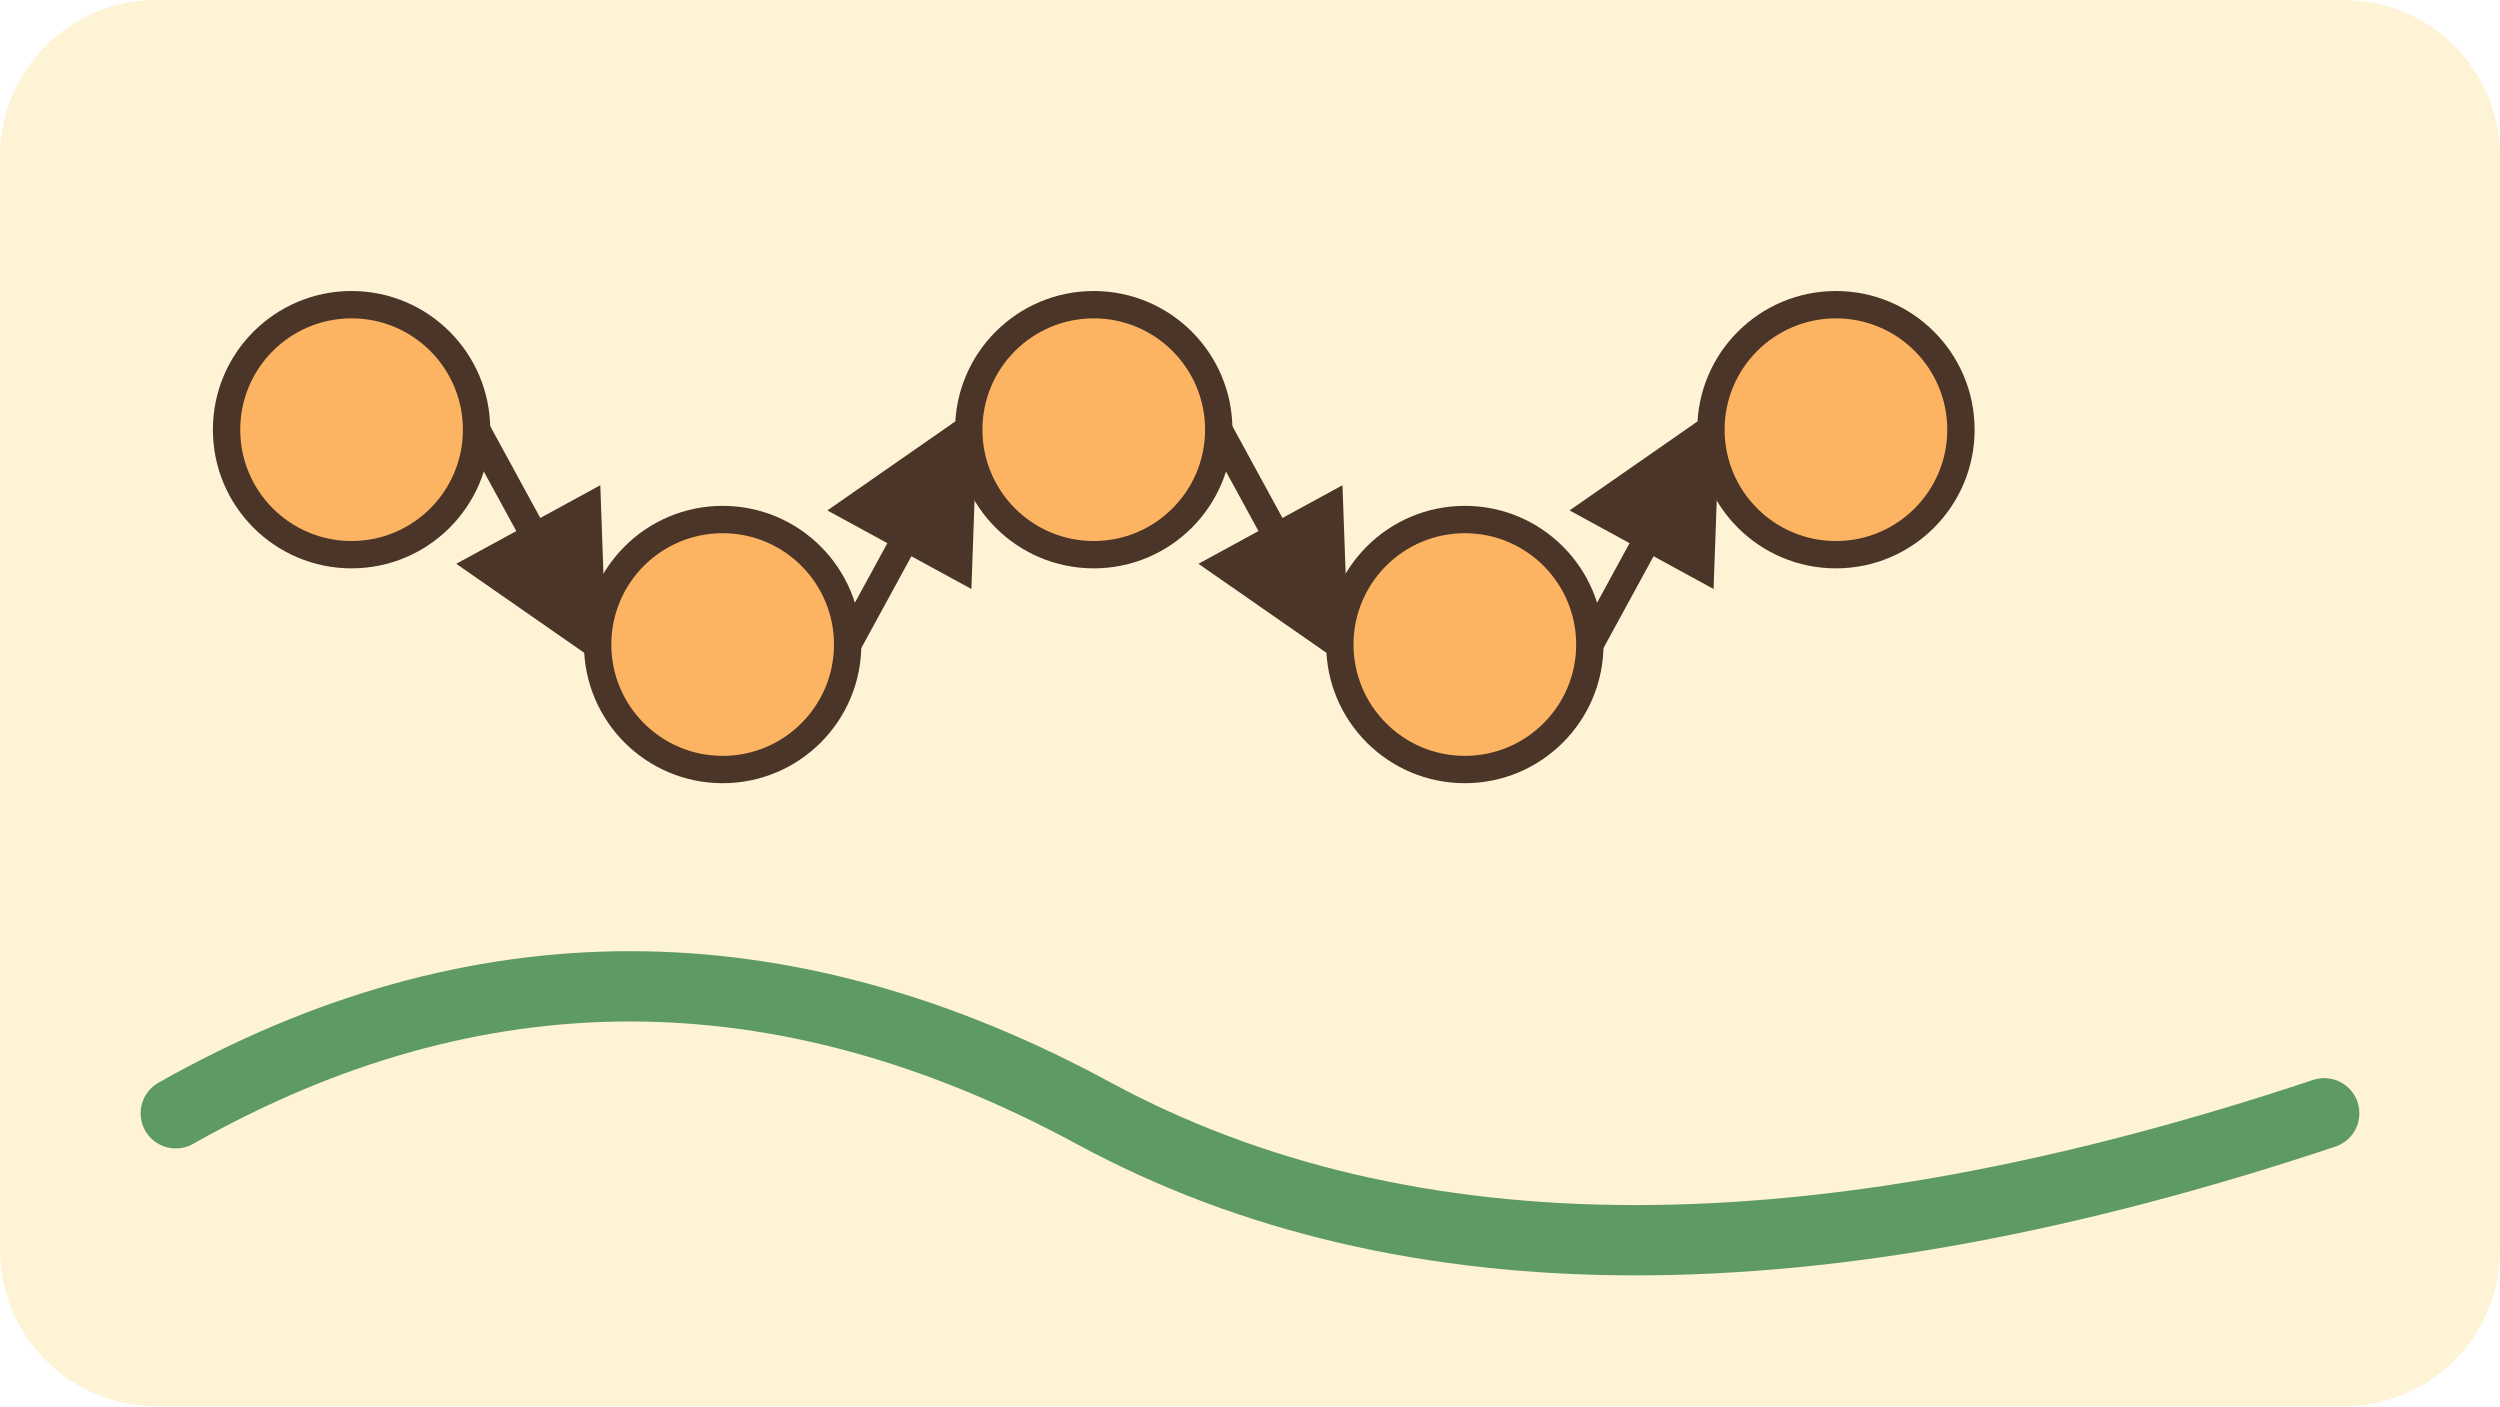
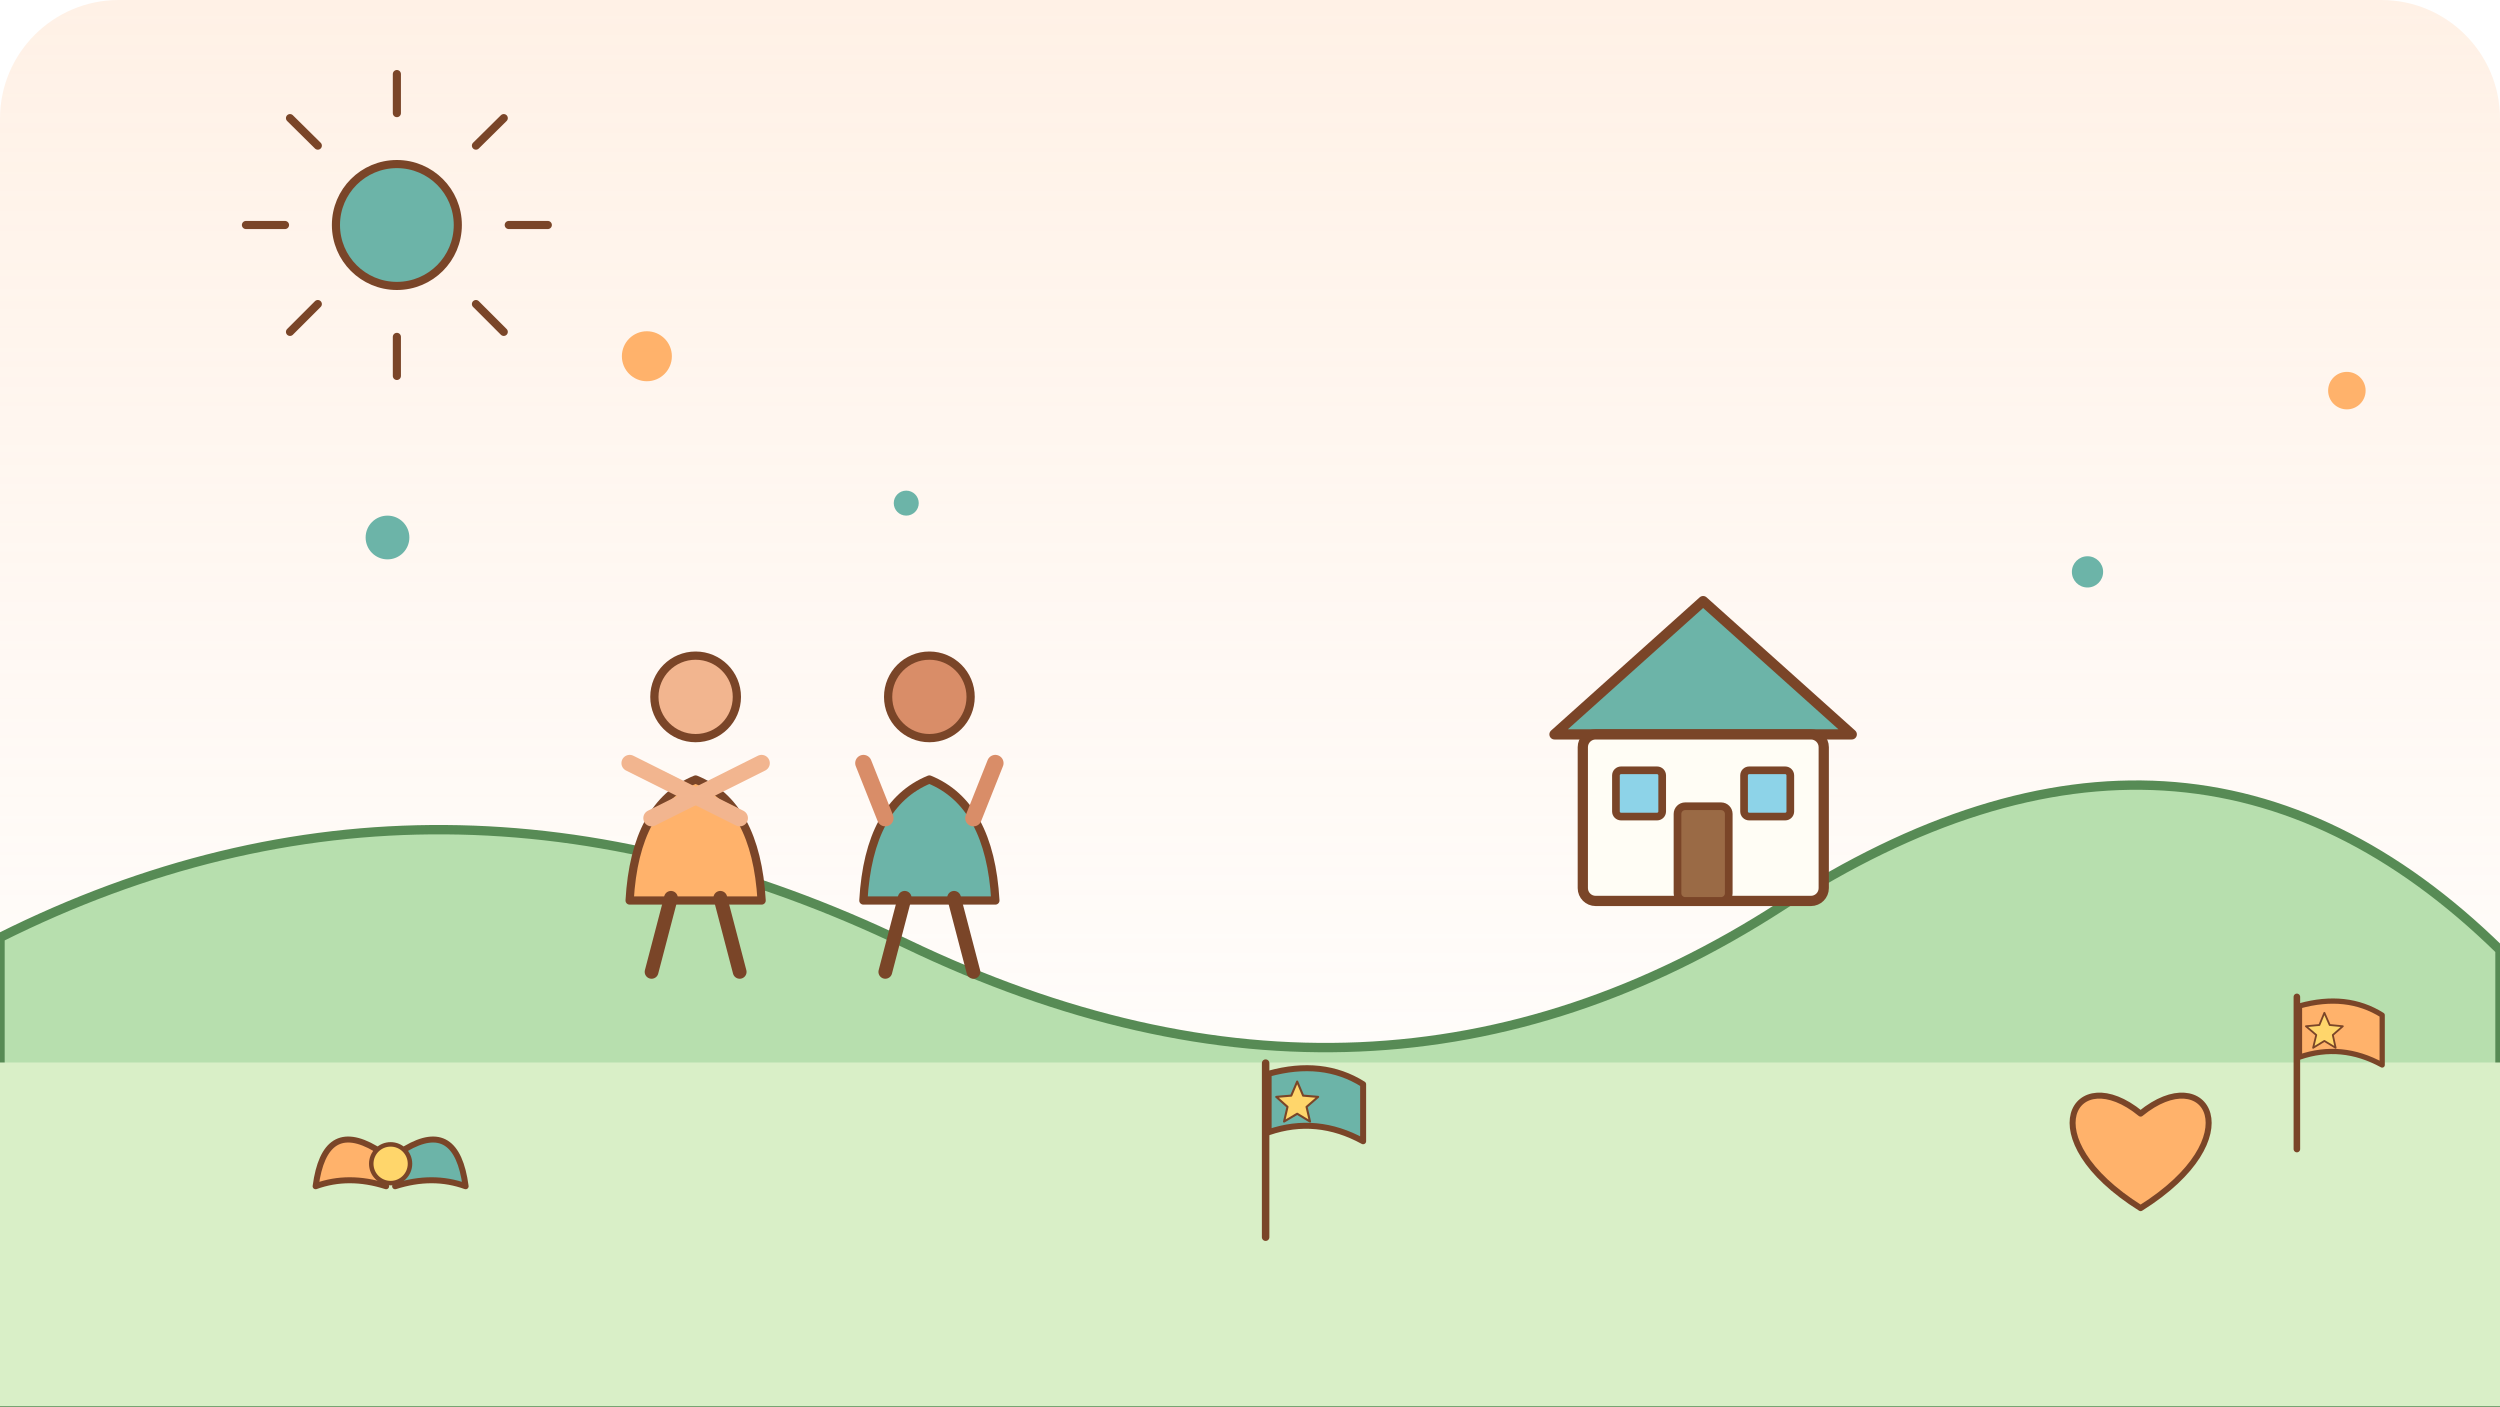
- <svg xmlns="http://www.w3.org/2000/svg" width="640" height="360" viewBox="0 0 640 360" role="img" aria-labelledby="title desc">
+ <svg xmlns="http://www.w3.org/2000/svg" width="800" height="450" viewBox="0 0 800 450" role="img" aria-labelledby="title desc">
  <defs>
-     <marker id="a" markerWidth="8" markerHeight="8" refX="5" refY="3" orient="auto">
-       <path d="M0,0 L0,6 L6,3 z" fill="#4A3528" />
-     </marker>
+     <linearGradient id="sky" x1="0" y1="0" x2="0" y2="1">
+       <stop offset="0" stop-color="#FFF1E6" />
+       <stop offset="1" stop-color="#FFFFFF" stop-opacity="0.72" />
+     </linearGradient>
  </defs>
-   <rect width="640" height="360" rx="40" fill="#FFF3D6" />
-   <path d="M45 285 Q160 220 280 285 T595 285" fill="none" stroke="#5E9B62" stroke-width="18" stroke-linecap="round" />
-   <path d="M 122 110 L 152 165" stroke="#4A3528" stroke-width="7" marker-end="url(#a)" />
-   <path d="M 217 165 L 247 110" stroke="#4A3528" stroke-width="7" marker-end="url(#a)" />
-   <path d="M 312 110 L 342 165" stroke="#4A3528" stroke-width="7" marker-end="url(#a)" />
-   <path d="M 407 165 L 437 110" stroke="#4A3528" stroke-width="7" marker-end="url(#a)" />
-   <circle cx="90" cy="110" r="32" fill="#FDB462" stroke="#4A3528" stroke-width="7" />
-   <circle cx="185" cy="165" r="32" fill="#FDB462" stroke="#4A3528" stroke-width="7" />
-   <circle cx="280" cy="110" r="32" fill="#FDB462" stroke="#4A3528" stroke-width="7" />
-   <circle cx="375" cy="165" r="32" fill="#FDB462" stroke="#4A3528" stroke-width="7" />
-   <circle cx="470" cy="110" r="32" fill="#FDB462" stroke="#4A3528" stroke-width="7" />
+   <rect width="800" height="450" rx="38" fill="url(#sky)" />
+   <line x1="127.0" y1="36.2" x2="127.0" y2="23.7" stroke="#7A4528" stroke-width="2.6" stroke-linecap="round" />
+   <line x1="152.3" y1="46.6" x2="161.2" y2="37.8" stroke="#7A4528" stroke-width="2.6" stroke-linecap="round" />
+   <line x1="162.8" y1="72.0" x2="175.3" y2="72.0" stroke="#7A4528" stroke-width="2.6" stroke-linecap="round" />
+   <line x1="152.3" y1="97.3" x2="161.2" y2="106.2" stroke="#7A4528" stroke-width="2.6" stroke-linecap="round" />
+   <line x1="127.0" y1="107.8" x2="127.0" y2="120.3" stroke="#7A4528" stroke-width="2.6" stroke-linecap="round" />
+   <line x1="101.7" y1="97.3" x2="92.8" y2="106.2" stroke="#7A4528" stroke-width="2.6" stroke-linecap="round" />
+   <line x1="91.2" y1="72.0" x2="78.7" y2="72.0" stroke="#7A4528" stroke-width="2.6" stroke-linecap="round" />
+   <line x1="101.7" y1="46.6" x2="92.8" y2="37.8" stroke="#7A4528" stroke-width="2.6" stroke-linecap="round" />
+   <circle cx="127" cy="72" r="19.5" fill="#6CB4A8" stroke="#7A4528" stroke-width="2.6" />
+   <path d="M0 300 Q140 230 290 302 T570 290 T800 304 L800 450 L0 450 Z" fill="#B7DFAE" stroke="#578B55" stroke-width="3" stroke-linecap="round" stroke-linejoin="round" />
+   <rect x="0" y="340" width="800" height="110" rx="0" fill="#D9EFC7" stroke="none" stroke-width="0" />
+   <circle cx="222.6" cy="223.0" r="13.2" fill="#F2B58F" stroke="#7A4528" stroke-width="2.64" />
+   <path d="M201.48,288.16 Q203.24,257.36 222.6,249.44 Q241.96,257.36 243.72,288.16 Z" fill="#FFB26B" stroke="#7A4528" stroke-width="2.64" stroke-linecap="round" stroke-linejoin="round" />
+   <line x1="208.5" y1="261.8" x2="243.7" y2="244.2" stroke="#F2B58F" stroke-width="5.28" stroke-linecap="round" />
+   <line x1="236.7" y1="261.8" x2="201.5" y2="244.2" stroke="#F2B58F" stroke-width="5.28" stroke-linecap="round" />
+   <line x1="214.7" y1="287.3" x2="208.5" y2="311.0" stroke="#7A4528" stroke-width="4.4" stroke-linecap="round" />
+   <line x1="230.5" y1="287.3" x2="236.7" y2="311.0" stroke="#7A4528" stroke-width="4.4" stroke-linecap="round" />
+   <circle cx="297.4" cy="223.0" r="13.2" fill="#D98D68" stroke="#7A4528" stroke-width="2.64" />
+   <path d="M276.28,288.16 Q278.04,257.36 297.4,249.44 Q316.76,257.36 318.52,288.16 Z" fill="#6CB4A8" stroke="#7A4528" stroke-width="2.64" stroke-linecap="round" stroke-linejoin="round" />
+   <line x1="283.3" y1="261.8" x2="276.3" y2="244.2" stroke="#D98D68" stroke-width="5.28" stroke-linecap="round" />
+   <line x1="311.5" y1="261.8" x2="318.5" y2="244.2" stroke="#D98D68" stroke-width="5.28" stroke-linecap="round" />
+   <line x1="289.5" y1="287.3" x2="283.3" y2="311.0" stroke="#7A4528" stroke-width="4.4" stroke-linecap="round" />
+   <line x1="305.3" y1="287.3" x2="311.5" y2="311.0" stroke="#7A4528" stroke-width="4.4" stroke-linecap="round" />
+   <polygon points="497.44,235 545,192.36 592.56,235" fill="#6CB4A8" stroke="#7A4528" stroke-width="3.28" stroke-linejoin="round" />
+   <rect x="506.5" y="235" width="77.1" height="53.3" rx="4.1" fill="#FFFDF5" stroke="#7A4528" stroke-width="3.28" />
+   <rect x="536.8" y="258.0" width="16.4" height="30.3" rx="2.46" fill="#9A6A45" stroke="#7A4528" stroke-width="2.46" />
+   <rect x="517.1" y="246.5" width="14.8" height="14.8" rx="1.64" fill="#8DD3E8" stroke="#7A4528" stroke-width="2.46" />
+   <rect x="558.1" y="246.5" width="14.8" height="14.8" rx="1.64" fill="#8DD3E8" stroke="#7A4528" stroke-width="2.46" />
+   <path d="M101.0,379.6 Q103.88,358.0 120.2,367.6 L123.56,379.6 Q111.56,375.76 101.0,379.6 Z" fill="#FFB26B" stroke="#7A4528" stroke-width="1.92" stroke-linecap="round" stroke-linejoin="round" />
+   <path d="M149.0,379.6 Q146.12,358.0 129.8,367.6 L126.44,379.6 Q138.44,375.76 149.0,379.6 Z" fill="#6CB4A8" stroke="#7A4528" stroke-width="1.92" stroke-linecap="round" stroke-linejoin="round" />
+   <circle cx="125" cy="372.4" r="6.2" fill="#FFD66B" stroke="#7A4528" stroke-width="1.44" />
+   <line x1="405" y1="340.2" x2="405" y2="395.9" stroke="#7A4528" stroke-width="2.4" stroke-linecap="round" />
+   <path d="M405.96,343.6 Q423.24,338.8 436.2,346.96 L436.2,365.2 Q421.32,357.04 405.96,362.32 Z" fill="#6CB4A8" stroke="#7A4528" stroke-width="1.92" stroke-linecap="round" stroke-linejoin="round" />
+   <polygon points="415.1,346.1 417.0,350.6 421.8,351.0 418.1,354.2 419.2,358.9 415.1,356.4 410.9,358.9 412.0,354.2 408.4,351.0 413.2,350.6" fill="#FFD66B" stroke="#7A4528" stroke-width="0.672" stroke-linejoin="round" />
+   <path d="M685,386.6 C649.0,364.04 663.88,339.08 685,356.36 C706.12,339.08 721.0,364.04 685,386.6 Z" fill="#FFB26B" stroke="#7A4528" stroke-width="1.92" stroke-linecap="round" stroke-linejoin="round" />
+   <circle cx="668" cy="183" r="5" fill="#6CB4A8" stroke="none" stroke-width="0" />
+   <circle cx="751" cy="125" r="6" fill="#FFB26B" stroke="none" stroke-width="0" />
+   <circle cx="124" cy="172" r="7" fill="#6CB4A8" stroke="none" stroke-width="0" />
+   <circle cx="207" cy="114" r="8" fill="#FFB26B" stroke="none" stroke-width="0" />
+   <circle cx="290" cy="161" r="4" fill="#6CB4A8" stroke="none" stroke-width="0" />
+   <line x1="735" y1="319.0" x2="735" y2="367.7" stroke="#7A4528" stroke-width="2.1" stroke-linecap="round" />
+   <path d="M735.84,321.9 Q750.96,317.7 762.3,324.84 L762.3,340.8 Q749.28,333.66 735.84,338.28 Z" fill="#FFB26B" stroke="#7A4528" stroke-width="1.68" stroke-linecap="round" stroke-linejoin="round" />
+   <polygon points="743.8,324.1 745.5,328.0 749.7,328.4 746.5,331.2 747.4,335.3 743.8,333.1 740.2,335.3 741.2,331.2 737.9,328.4 742.2,328.0" fill="#FFD66B" stroke="#7A4528" stroke-width="0.588" stroke-linejoin="round" />
</svg>
